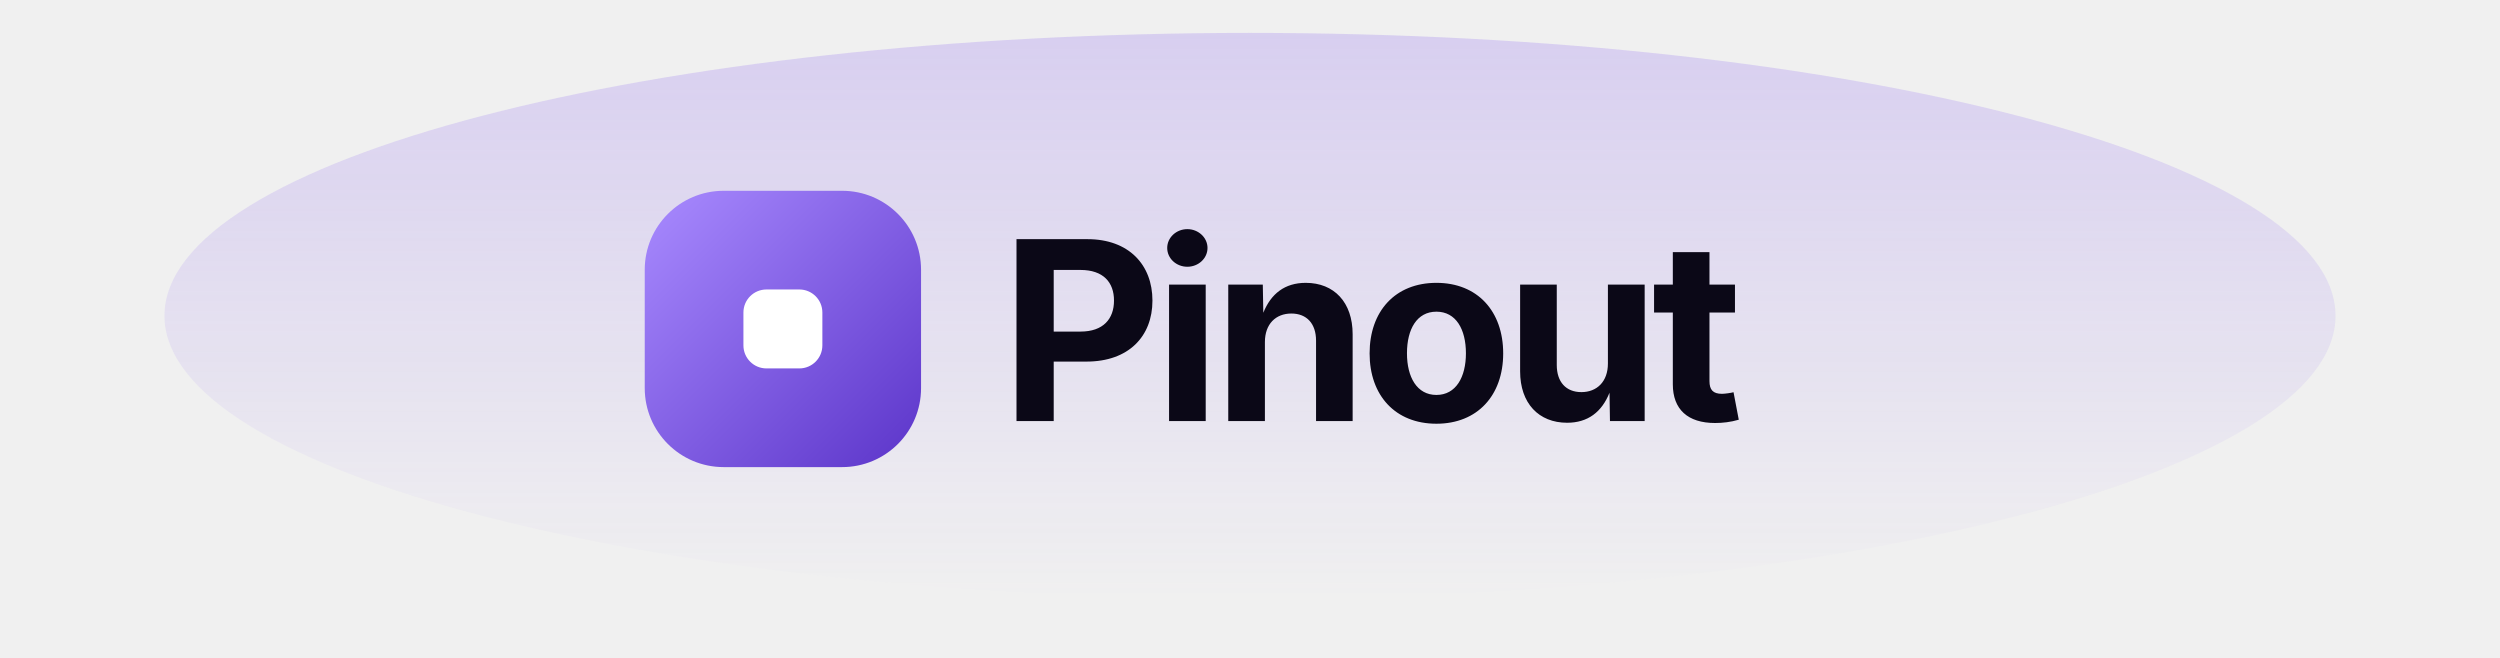
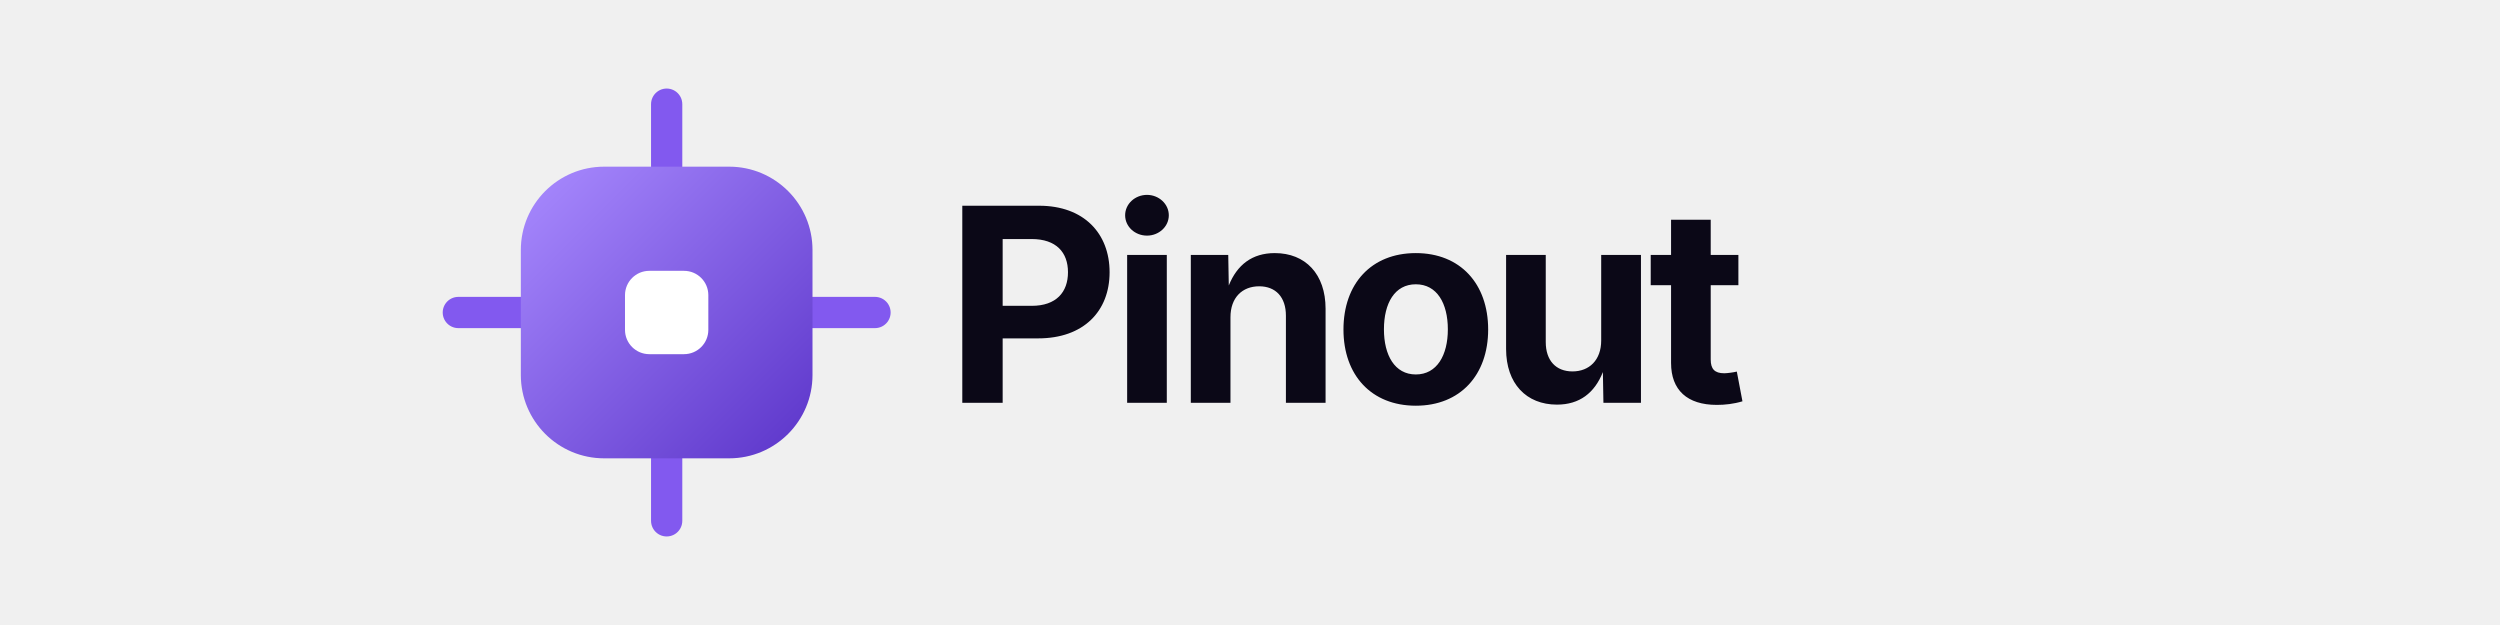
- <svg xmlns="http://www.w3.org/2000/svg" width="760" height="200" viewBox="0 0 760 200" role="img" aria-label="Pinout">
+ <svg xmlns="http://www.w3.org/2000/svg" width="720" height="180" viewBox="0 0 720 180" role="img" aria-label="Pinout">
  <defs>
    <linearGradient id="m" x1="0" y1="0" x2="1" y2="1">
      <stop offset="0" stop-color="#a98bff" />
      <stop offset="1" stop-color="#5b34c9" />
    </linearGradient>
-     <linearGradient id="halo" x1="0" y1="0" x2="0" y2="1">
-       <stop offset="0" stop-color="#8259ef" stop-opacity=".22" />
-       <stop offset="1" stop-color="#8259ef" stop-opacity="0" />
-     </linearGradient>
  </defs>
-   <rect width="760" height="200" fill="none" />
-   <ellipse cx="380" cy="96" rx="330" ry="86" fill="url(#halo)" />
-   <g transform="translate(196,58)">
-     <rect width="84" height="84" rx="24" fill="url(#m)" />
+   <g transform="translate(150,48)">
+     <g stroke="#8259ef" stroke-width="9" stroke-linecap="round">
+       <path d="M42 -18 v18" />
+       <path d="M42 102 v-18" />
+       <path d="M-18 42 h18" />
+       <path d="M102 42 h-18" />
+     </g>
+     <rect y="0" width="84" height="84" rx="24" fill="url(#m)" />
    <rect x="30" y="30" width="24" height="24" rx="7" fill="#ffffff" />
  </g>
-   <text x="304" y="128" font-family="Inter, SF Pro Display, Segoe UI, Helvetica Neue, Arial, sans-serif" font-size="76" font-weight="700" letter-spacing="-2.6" fill="#0b0817">Pinout</text>
+   <text x="272" y="116" font-family="Inter, SF Pro Display, Segoe UI, Helvetica Neue, Arial, sans-serif" font-size="78" font-weight="700" letter-spacing="-2.8" fill="#0b0817">Pinout</text>
</svg>
